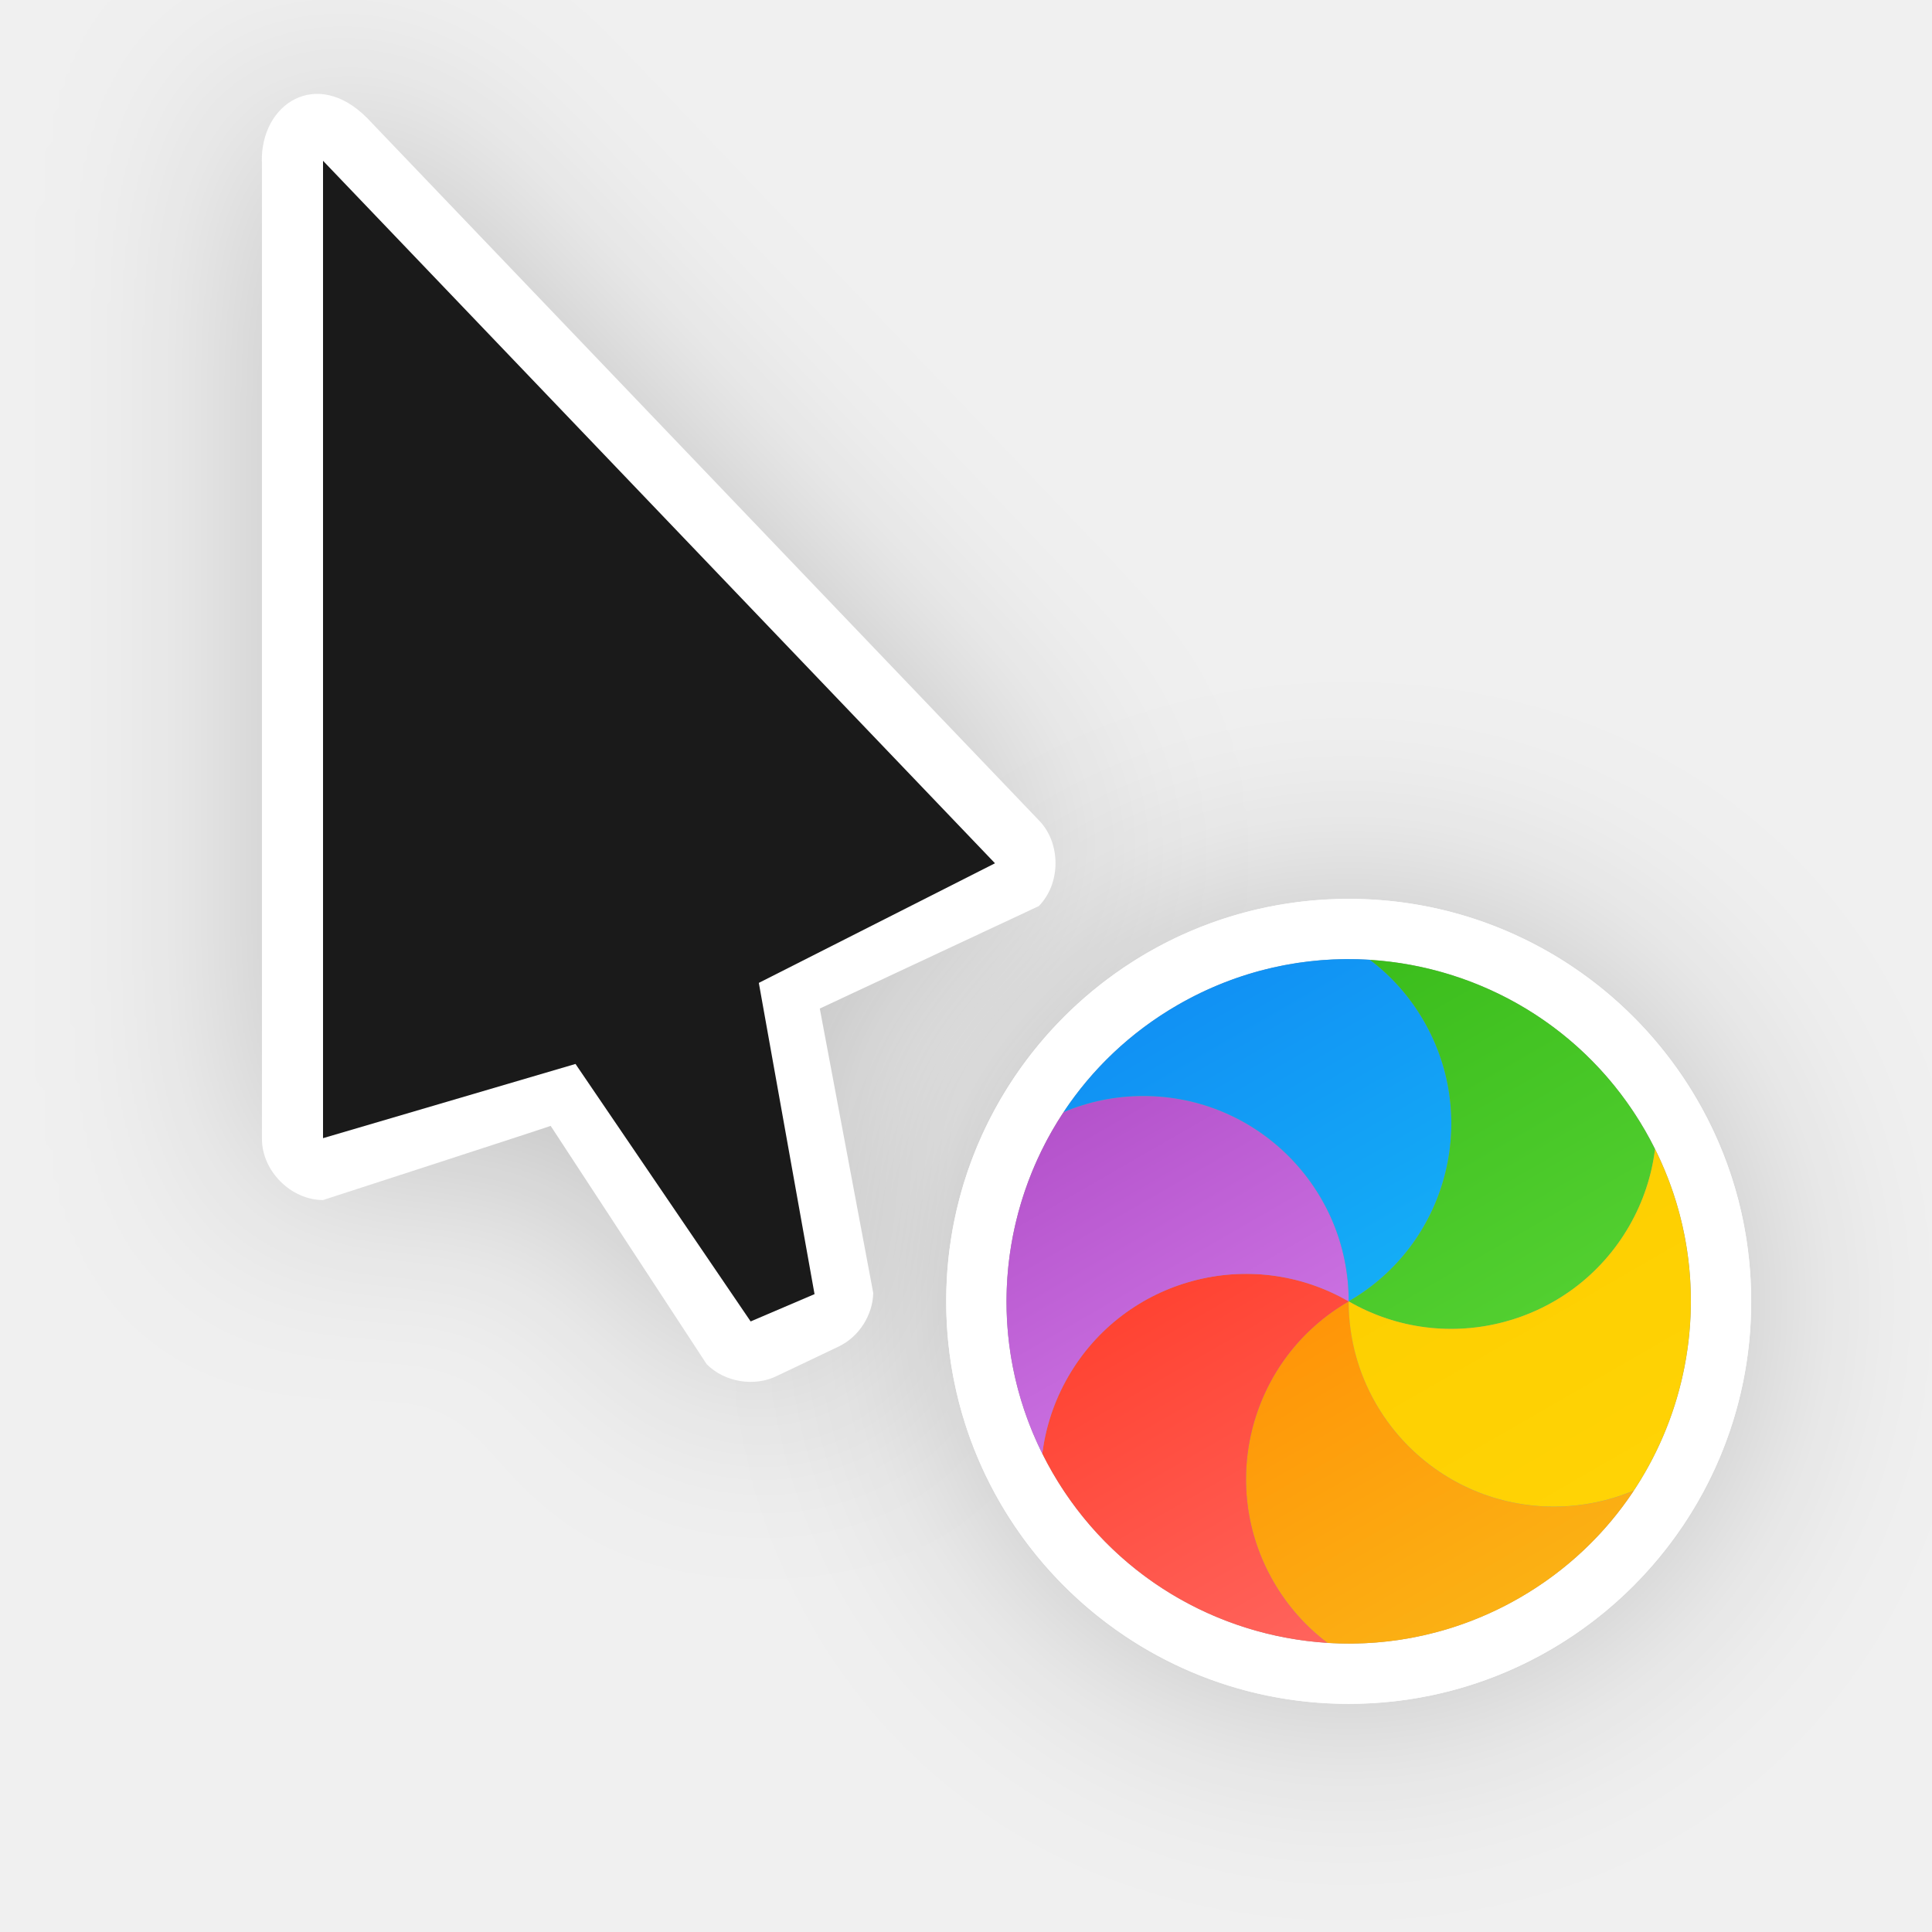
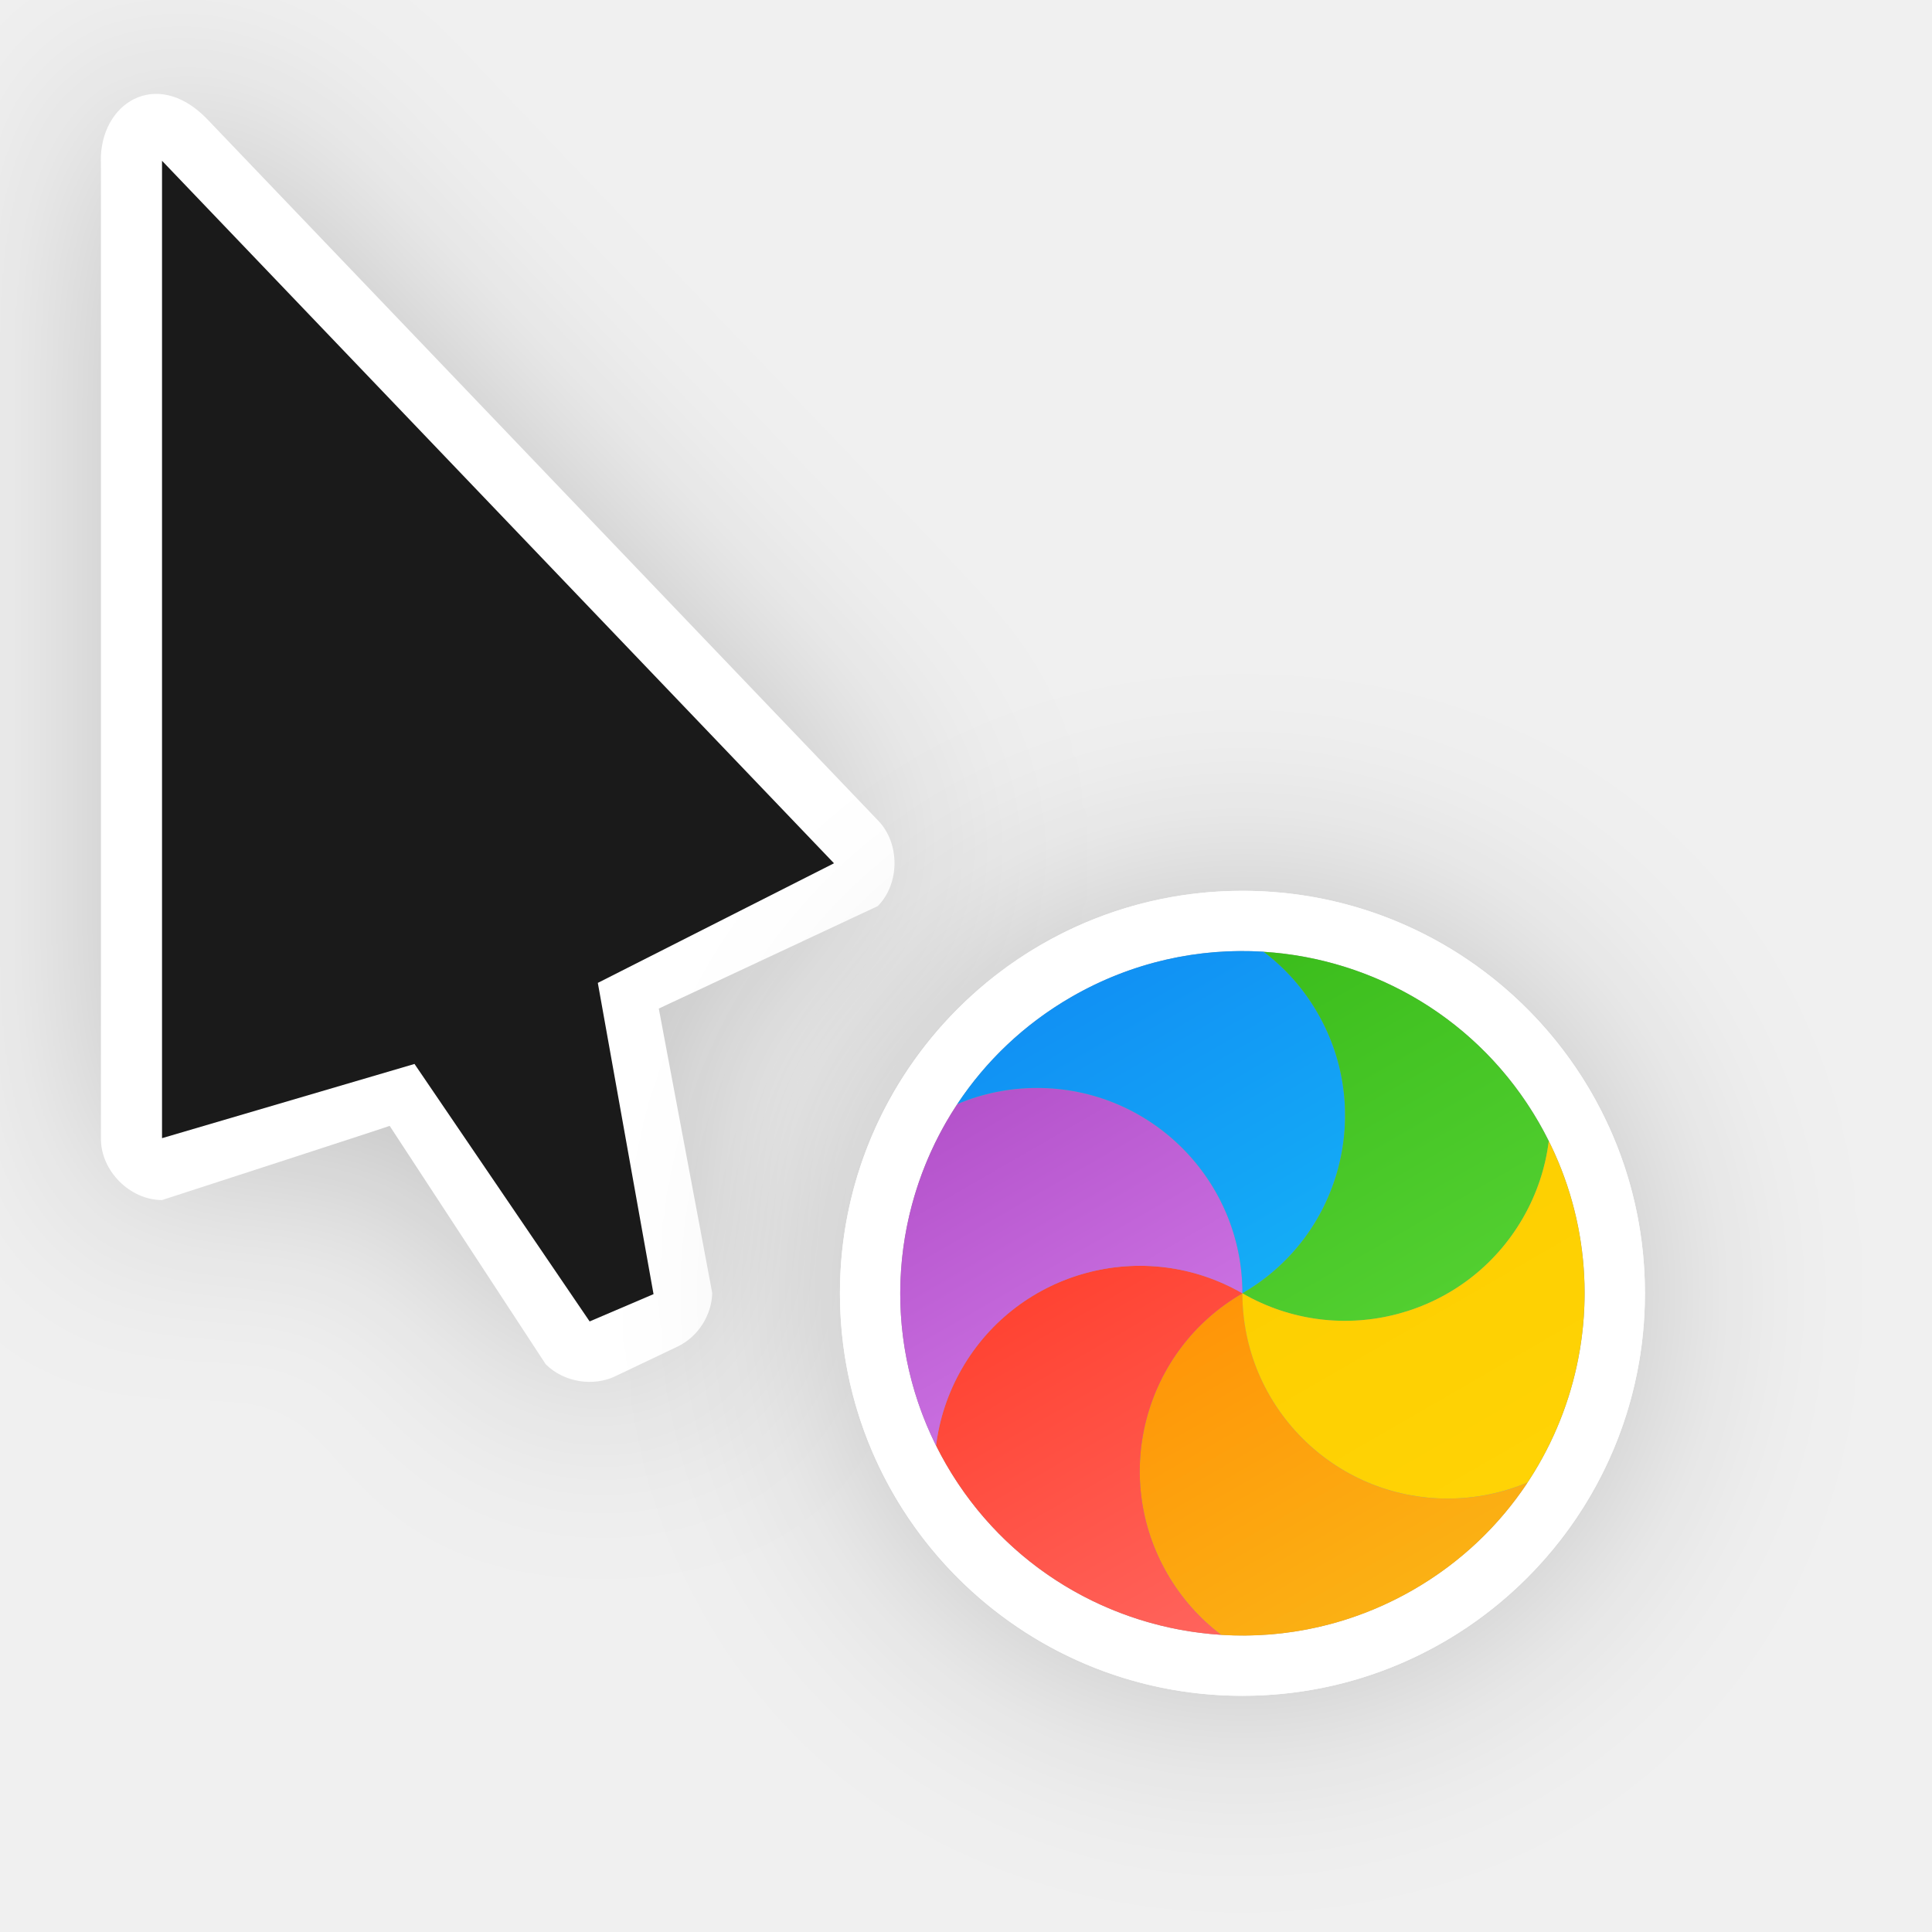
<svg xmlns="http://www.w3.org/2000/svg" height="24" viewBox="0 0 24 24" width="24" version="1.1" id="svg82">
  <defs id="defs86">
    <filter style="color-interpolation-filters:sRGB" id="filter1719" x="-0.328" width="1.656" y="-0.202" height="1.404">
      <feGaussianBlur stdDeviation="1.347" id="feGaussianBlur1721" />
    </filter>
    <filter style="color-interpolation-filters:sRGB" id="filter1723" x="-0.323" width="1.647" y="-0.323" height="1.647">
      <feGaussianBlur stdDeviation="2.965" id="feGaussianBlur1725" />
    </filter>
  </defs>
  <linearGradient id="a" gradientTransform="matrix(0.4579123,0,0,0.4380064,8.607332,9.250079)" gradientUnits="userSpaceOnUse" x1="17.871" x2="17.871" y1="7.669" y2="17.893">
    <stop offset="0" stop-color="#fbb114" id="stop2" />
    <stop offset="1" stop-color="#ff9508" id="stop4" />
  </linearGradient>
  <linearGradient id="b" gradientTransform="matrix(0.4206575,0,0,0.4767976,8.607332,9.250079)" gradientUnits="userSpaceOnUse" x1="23.954" x2="23.954" y1="8.61" y2="19.256">
    <stop offset="0" stop-color="#ff645d" id="stop7" />
    <stop offset="1" stop-color="#ff4332" id="stop9" />
  </linearGradient>
  <linearGradient id="c" gradientTransform="matrix(0.4914857,0,0,0.4080861,8.607332,9.250079)" gradientUnits="userSpaceOnUse" x1="20.127" x2="20.127" y1="19.205" y2="29.033">
    <stop offset="0" stop-color="#ca70e1" id="stop12" />
    <stop offset="1" stop-color="#b452cb" id="stop14" />
  </linearGradient>
  <linearGradient id="d" gradientTransform="matrix(0.4579123,0,0,0.4380064,8.607332,9.250079)" gradientUnits="userSpaceOnUse" x1="16.36" x2="16.36" y1="17.893" y2="28.118">
    <stop offset="0" stop-color="#14adf6" id="stop17" />
    <stop offset="1" stop-color="#1191f4" id="stop19" />
  </linearGradient>
  <linearGradient id="e" gradientTransform="matrix(0.4206575,0,0,0.4767976,8.607332,9.250079)" gradientUnits="userSpaceOnUse" x1="13.308" x2="13.308" y1="13.619" y2="24.265">
    <stop offset="0" stop-color="#52cf30" id="stop22" />
    <stop offset="1" stop-color="#3bbd1c" id="stop24" />
  </linearGradient>
  <linearGradient id="f" gradientTransform="matrix(0.4914857,0,0,0.4080861,8.607332,9.250079)" gradientUnits="userSpaceOnUse" x1="11.766" x2="11.766" y1="9.377" y2="19.205">
    <stop offset="0" stop-color="#ffd305" id="stop27" />
    <stop offset="1" stop-color="#fdcf01" id="stop29" />
  </linearGradient>
  <filter id="g" height="1.272" width="1.441" x="-0.22" y="-0.136" style="color-interpolation-filters:sRGB">
    <feGaussianBlur stdDeviation="1.192" id="feGaussianBlur32" />
  </filter>
  <filter id="h" height="1.444" width="1.444" x="-0.222" y="-0.222" style="color-interpolation-filters:sRGB">
    <feGaussianBlur stdDeviation="1.202" id="feGaussianBlur35" />
  </filter>
-   <path style="opacity:0.2;fill:#000000;fill-opacity:1;stroke-width:0.759;filter:url(#filter1719)" id="path1677" d="M 3.254,2.007 V 14.149 c 3.8e-5,0.397 0.362,0.759 0.759,0.759 0,0 2.946,-0.956 2.828,-0.922 l 1.939,2.962 c 0.224,0.224 0.594,0.284 0.877,0.142 l 0.765,-0.364 c 0.249,-0.121 0.42,-0.387 0.427,-0.664 l -0.664,-3.533 2.721,-1.272 c 0.277,-0.281 0.277,-0.787 0,-1.067 L 4.558,1.462 C 3.936,0.84 3.241,1.284 3.254,2.007 Z" />
-   <g transform="matrix(0.4545453,0,0,0.4545453,-147.3018,-353.978)" style="opacity:0.2;fill:#000000;fill-opacity:1;fill-rule:evenodd;filter:url(#filter1723)" id="g1697">
+   <path style="opacity:0.2;fill:#000000;fill-opacity:1;stroke-width:0.759;filter:url(#filter1719)" id="path1677" d="M 1.254,2.007 V 14.149 c 3.8e-5,0.397 0.362,0.759 0.759,0.759 0,0 2.946,-0.956 2.828,-0.922 l 1.939,2.962 c 0.224,0.224 0.594,0.284 0.877,0.142 L 8.422,16.726 c 0.249,-0.121 0.42,-0.387 0.427,-0.664 l -0.664,-3.533 2.721,-1.272 c 0.277,-0.281 0.277,-0.787 0,-1.067 L 2.558,1.462 C 1.936,0.84 1.241,1.284 1.254,2.007 Z" />
+   <g id="g46" transform="matrix(0.7588509,0,0,0.7588509,-122.5974,-577.1077)">
+     <path style="fill:#ffffff" id="path42" d="m 163.209,763.147 v 16 c 5e-5,0.524 0.476,1 1,1 0,0 3.883,-1.259 3.726,-1.215 l 2.555,3.903 c 0.295,0.295 0.783,0.375 1.156,0.188 l 1.008,-0.48 c 0.328,-0.159 0.554,-0.51 0.562,-0.875 l -0.875,-4.656 3.585,-1.677 c 0.365,-0.37 0.365,-1.037 0,-1.406 l -11,-11.5 c -0.82,-0.82 -1.736,-0.235 -1.719,0.719 z" />
+     <path style="fill:#1a1a1a" id="path44" d="m 164.209,779.134 v -16 l 11,11.5 -3.866,1.958 0.912,5.095 -1.046,0.447 -2.867,-4.215 z" />
+   </g>
+   <g transform="matrix(0.4545453,0,0,0.4545453,-148.6218,-354.078)" style="opacity:0.2;fill:#000000;fill-opacity:1;fill-rule:evenodd;filter:url(#filter1723)" id="g1697">
    <circle id="circle1683" r="11" cy="814.317" cx="360.923" style="fill:#000000;fill-opacity:1" />
    <path id="path1685" d="m 367.005,805.15 c 0.333,0.789 0.518,1.656 0.518,2.567 0,3.645 -2.955,6.6 -6.6,6.6 1.823,-3.157 0.741,-7.193 -2.416,-9.016 -0.789,-0.456 -1.633,-0.73 -2.484,-0.835 1.475,-0.735 3.139,-1.149 4.9,-1.149 2.249,0 4.34,0.675 6.082,1.833 z" style="fill:#000000;fill-opacity:1" />
    <path id="path1687" d="m 371.902,815.002 c -0.516,0.683 -1.175,1.276 -1.963,1.731 -3.157,1.823 -7.193,0.741 -9.016,-2.416 3.645,0 6.6,-2.955 6.6,-6.6 0,-0.91 -0.184,-1.778 -0.518,-2.567 2.964,1.971 4.918,5.341 4.918,9.167 0,0.23 -0.007,0.459 -0.021,0.685 z" style="fill:#000000;fill-opacity:1" />
    <path id="path1689" d="m 365.823,824.168 c -0.851,-0.106 -1.695,-0.38 -2.484,-0.835 -3.157,-1.823 -4.238,-5.859 -2.416,-9.016 1.823,3.157 5.859,4.238 9.016,2.416 0.788,-0.455 1.447,-1.048 1.963,-1.731 -0.247,4.022 -2.656,7.46 -6.079,9.166 z" style="fill:#000000;fill-opacity:1" />
    <path id="path1691" d="m 354.841,823.484 c -0.333,-0.789 -0.518,-1.656 -0.518,-2.567 0,-3.645 2.955,-6.6 6.6,-6.6 -1.823,3.157 -0.741,7.193 2.416,9.016 0.789,0.456 1.633,0.73 2.484,0.835 -1.475,0.735 -3.139,1.149 -4.9,1.149 -2.249,0 -4.34,-0.675 -6.082,-1.833 z" style="fill:#000000;fill-opacity:1" />
    <path id="path1693" d="m 349.944,813.632 c 0.516,-0.683 1.175,-1.276 1.963,-1.731 3.157,-1.823 7.193,-0.741 9.016,2.416 -3.645,0 -6.6,2.955 -6.6,6.6 0,0.91 0.184,1.778 0.518,2.567 -2.964,-1.971 -4.918,-5.341 -4.918,-9.167 0,-0.23 0.007,-0.459 0.021,-0.685 z" style="fill:#000000;fill-opacity:1" />
    <path id="path1695" d="m 356.023,804.466 c 0.851,0.106 1.695,0.38 2.484,0.835 3.157,1.823 4.238,5.859 2.416,9.016 -1.823,-3.157 -5.859,-4.238 -9.016,-2.416 -0.788,0.455 -1.447,1.048 -1.963,1.731 0.247,-4.022 2.656,-7.46 6.079,-9.166 z" style="fill:#000000;fill-opacity:1" />
  </g>
-   <g id="g46" transform="matrix(0.7588509,0,0,0.7588509,-120.5974,-577.1077)">
-     <path style="fill:#ffffff" id="path42" d="m 163.209,763.147 v 16 c 5e-5,0.524 0.476,1 1,1 0,0 3.883,-1.259 3.726,-1.215 l 2.555,3.903 c 0.295,0.295 0.783,0.375 1.156,0.188 l 1.008,-0.48 c 0.328,-0.159 0.554,-0.51 0.562,-0.875 l -0.875,-4.656 3.585,-1.677 c 0.365,-0.37 0.365,-1.037 0,-1.406 l -11,-11.5 c -0.82,-0.82 -1.736,-0.235 -1.719,0.719 z" />
-     <path style="fill:#1a1a1a" id="path44" d="m 164.209,779.134 v -16 l 11,11.5 -3.866,1.958 0.912,5.095 -1.046,0.447 -2.867,-4.215 z" />
-   </g>
-   <g id="g62" style="fill:#ffffff;fill-rule:evenodd" transform="matrix(0.4545453,0,0,0.4545453,-147.3018,-353.978)">
+   <g id="g62" style="fill:#ffffff;fill-rule:evenodd" transform="matrix(0.4545453,0,0,0.4545453,-148.6218,-354.078)">
    <circle cx="360.923" cy="814.317" r="11" id="circle48" />
    <path d="m 367.005,805.15 c 0.333,0.789 0.518,1.656 0.518,2.567 0,3.645 -2.955,6.6 -6.6,6.6 1.823,-3.157 0.741,-7.193 -2.416,-9.016 -0.789,-0.456 -1.633,-0.73 -2.484,-0.835 1.475,-0.735 3.139,-1.149 4.9,-1.149 2.249,0 4.34,0.675 6.082,1.833 z" id="path50" />
    <path d="m 371.902,815.002 c -0.516,0.683 -1.175,1.276 -1.963,1.731 -3.157,1.823 -7.193,0.741 -9.016,-2.416 3.645,0 6.6,-2.955 6.6,-6.6 0,-0.91 -0.184,-1.778 -0.518,-2.567 2.964,1.971 4.918,5.341 4.918,9.167 0,0.23 -0.007,0.459 -0.021,0.685 z" id="path52" />
    <path d="m 365.823,824.168 c -0.851,-0.106 -1.695,-0.38 -2.484,-0.835 -3.157,-1.823 -4.238,-5.859 -2.416,-9.016 1.823,3.157 5.859,4.238 9.016,2.416 0.788,-0.455 1.447,-1.048 1.963,-1.731 -0.247,4.022 -2.656,7.46 -6.079,9.166 z" id="path54" />
    <path d="m 354.841,823.484 c -0.333,-0.789 -0.518,-1.656 -0.518,-2.567 0,-3.645 2.955,-6.6 6.6,-6.6 -1.823,3.157 -0.741,7.193 2.416,9.016 0.789,0.456 1.633,0.73 2.484,0.835 -1.475,0.735 -3.139,1.149 -4.9,1.149 -2.249,0 -4.34,-0.675 -6.082,-1.833 z" id="path56" />
    <path d="m 349.944,813.632 c 0.516,-0.683 1.175,-1.276 1.963,-1.731 3.157,-1.823 7.193,-0.741 9.016,2.416 -3.645,0 -6.6,2.955 -6.6,6.6 0,0.91 0.184,1.778 0.518,2.567 -2.964,-1.971 -4.918,-5.341 -4.918,-9.167 0,-0.23 0.007,-0.459 0.021,-0.685 z" id="path58" />
    <path d="m 356.023,804.466 c 0.851,0.106 1.695,0.38 2.484,0.835 3.157,1.823 4.238,5.859 2.416,9.016 -1.823,-3.157 -5.859,-4.238 -9.016,-2.416 -0.788,0.455 -1.447,1.048 -1.963,1.731 0.247,-4.022 2.656,-7.46 6.079,-9.166 z" id="path60" />
  </g>
-   <g id="g1646" transform="rotate(150,16.63916,16.81302)">
+   <g id="g1646" transform="rotate(150,15.99255,16.58617)">
    <circle style="fill:#959595;fill-rule:evenodd;stroke-width:0.423" id="circle64" r="4.25" cy="17.316" cx="16.216" />
    <g transform="matrix(0.9489808,0,0,0.9489808,0.6105051,1.100282)" id="g1636">
      <path d="m 18.921,13.355 c 0.136,0.321 0.211,0.674 0.211,1.045 0,1.484 -1.203,2.687 -2.687,2.687 0.742,-1.285 0.302,-2.929 -0.984,-3.671 -0.321,-0.185 -0.665,-0.297 -1.011,-0.34 0.601,-0.299 1.278,-0.468 1.995,-0.468 0.916,0 1.767,0.275 2.476,0.746 z" id="path66" style="fill:url(#a);fill-rule:evenodd;stroke-width:0.445" />
      <path d="m 20.915,17.366 c -0.21,0.278 -0.478,0.519 -0.799,0.705 -1.285,0.742 -2.929,0.302 -3.671,-0.984 1.484,0 2.687,-1.203 2.687,-2.687 0,-0.371 -0.075,-0.724 -0.211,-1.045 1.207,0.802 2.002,2.174 2.002,3.732 0,0.094 -0.003,0.187 -0.009,0.279 z" id="path68" style="fill:url(#b);fill-rule:evenodd;stroke-width:0.445" />
      <path d="m 18.44,21.098 c -0.346,-0.043 -0.69,-0.155 -1.011,-0.34 -1.285,-0.742 -1.726,-2.385 -0.984,-3.671 0.742,1.285 2.385,1.726 3.671,0.984 0.321,-0.185 0.589,-0.427 0.799,-0.705 -0.101,1.638 -1.081,3.037 -2.475,3.732 z" id="path70" style="fill:url(#c);fill-rule:evenodd;stroke-width:0.445" />
      <path d="m 13.968,20.82 c -0.136,-0.321 -0.211,-0.674 -0.211,-1.045 0,-1.484 1.203,-2.687 2.687,-2.687 -0.742,1.285 -0.302,2.929 0.984,3.671 0.321,0.186 0.665,0.297 1.011,0.34 -0.601,0.299 -1.278,0.468 -1.995,0.468 -0.916,0 -1.767,-0.275 -2.476,-0.746 z" id="path72" style="fill:url(#d);fill-rule:evenodd;stroke-width:0.445" />
      <path d="m 11.975,16.809 c 0.21,-0.278 0.478,-0.519 0.799,-0.705 1.285,-0.742 2.929,-0.302 3.671,0.984 -1.484,0 -2.687,1.203 -2.687,2.687 0,0.371 0.075,0.724 0.211,1.045 -1.207,-0.802 -2.002,-2.174 -2.002,-3.732 0,-0.094 0.003,-0.187 0.009,-0.279 z" id="path74" style="fill:url(#e);fill-rule:evenodd;stroke-width:0.445" />
      <path d="m 14.45,13.077 c 0.346,0.043 0.69,0.155 1.011,0.34 1.285,0.742 1.726,2.385 0.984,3.671 -0.742,-1.285 -2.385,-1.726 -3.671,-0.984 -0.321,0.185 -0.589,0.427 -0.799,0.705 0.101,-1.638 1.081,-3.037 2.475,-3.732 z" id="path76" style="fill:url(#f);fill-rule:evenodd;stroke-width:0.445" />
    </g>
  </g>
</svg>
